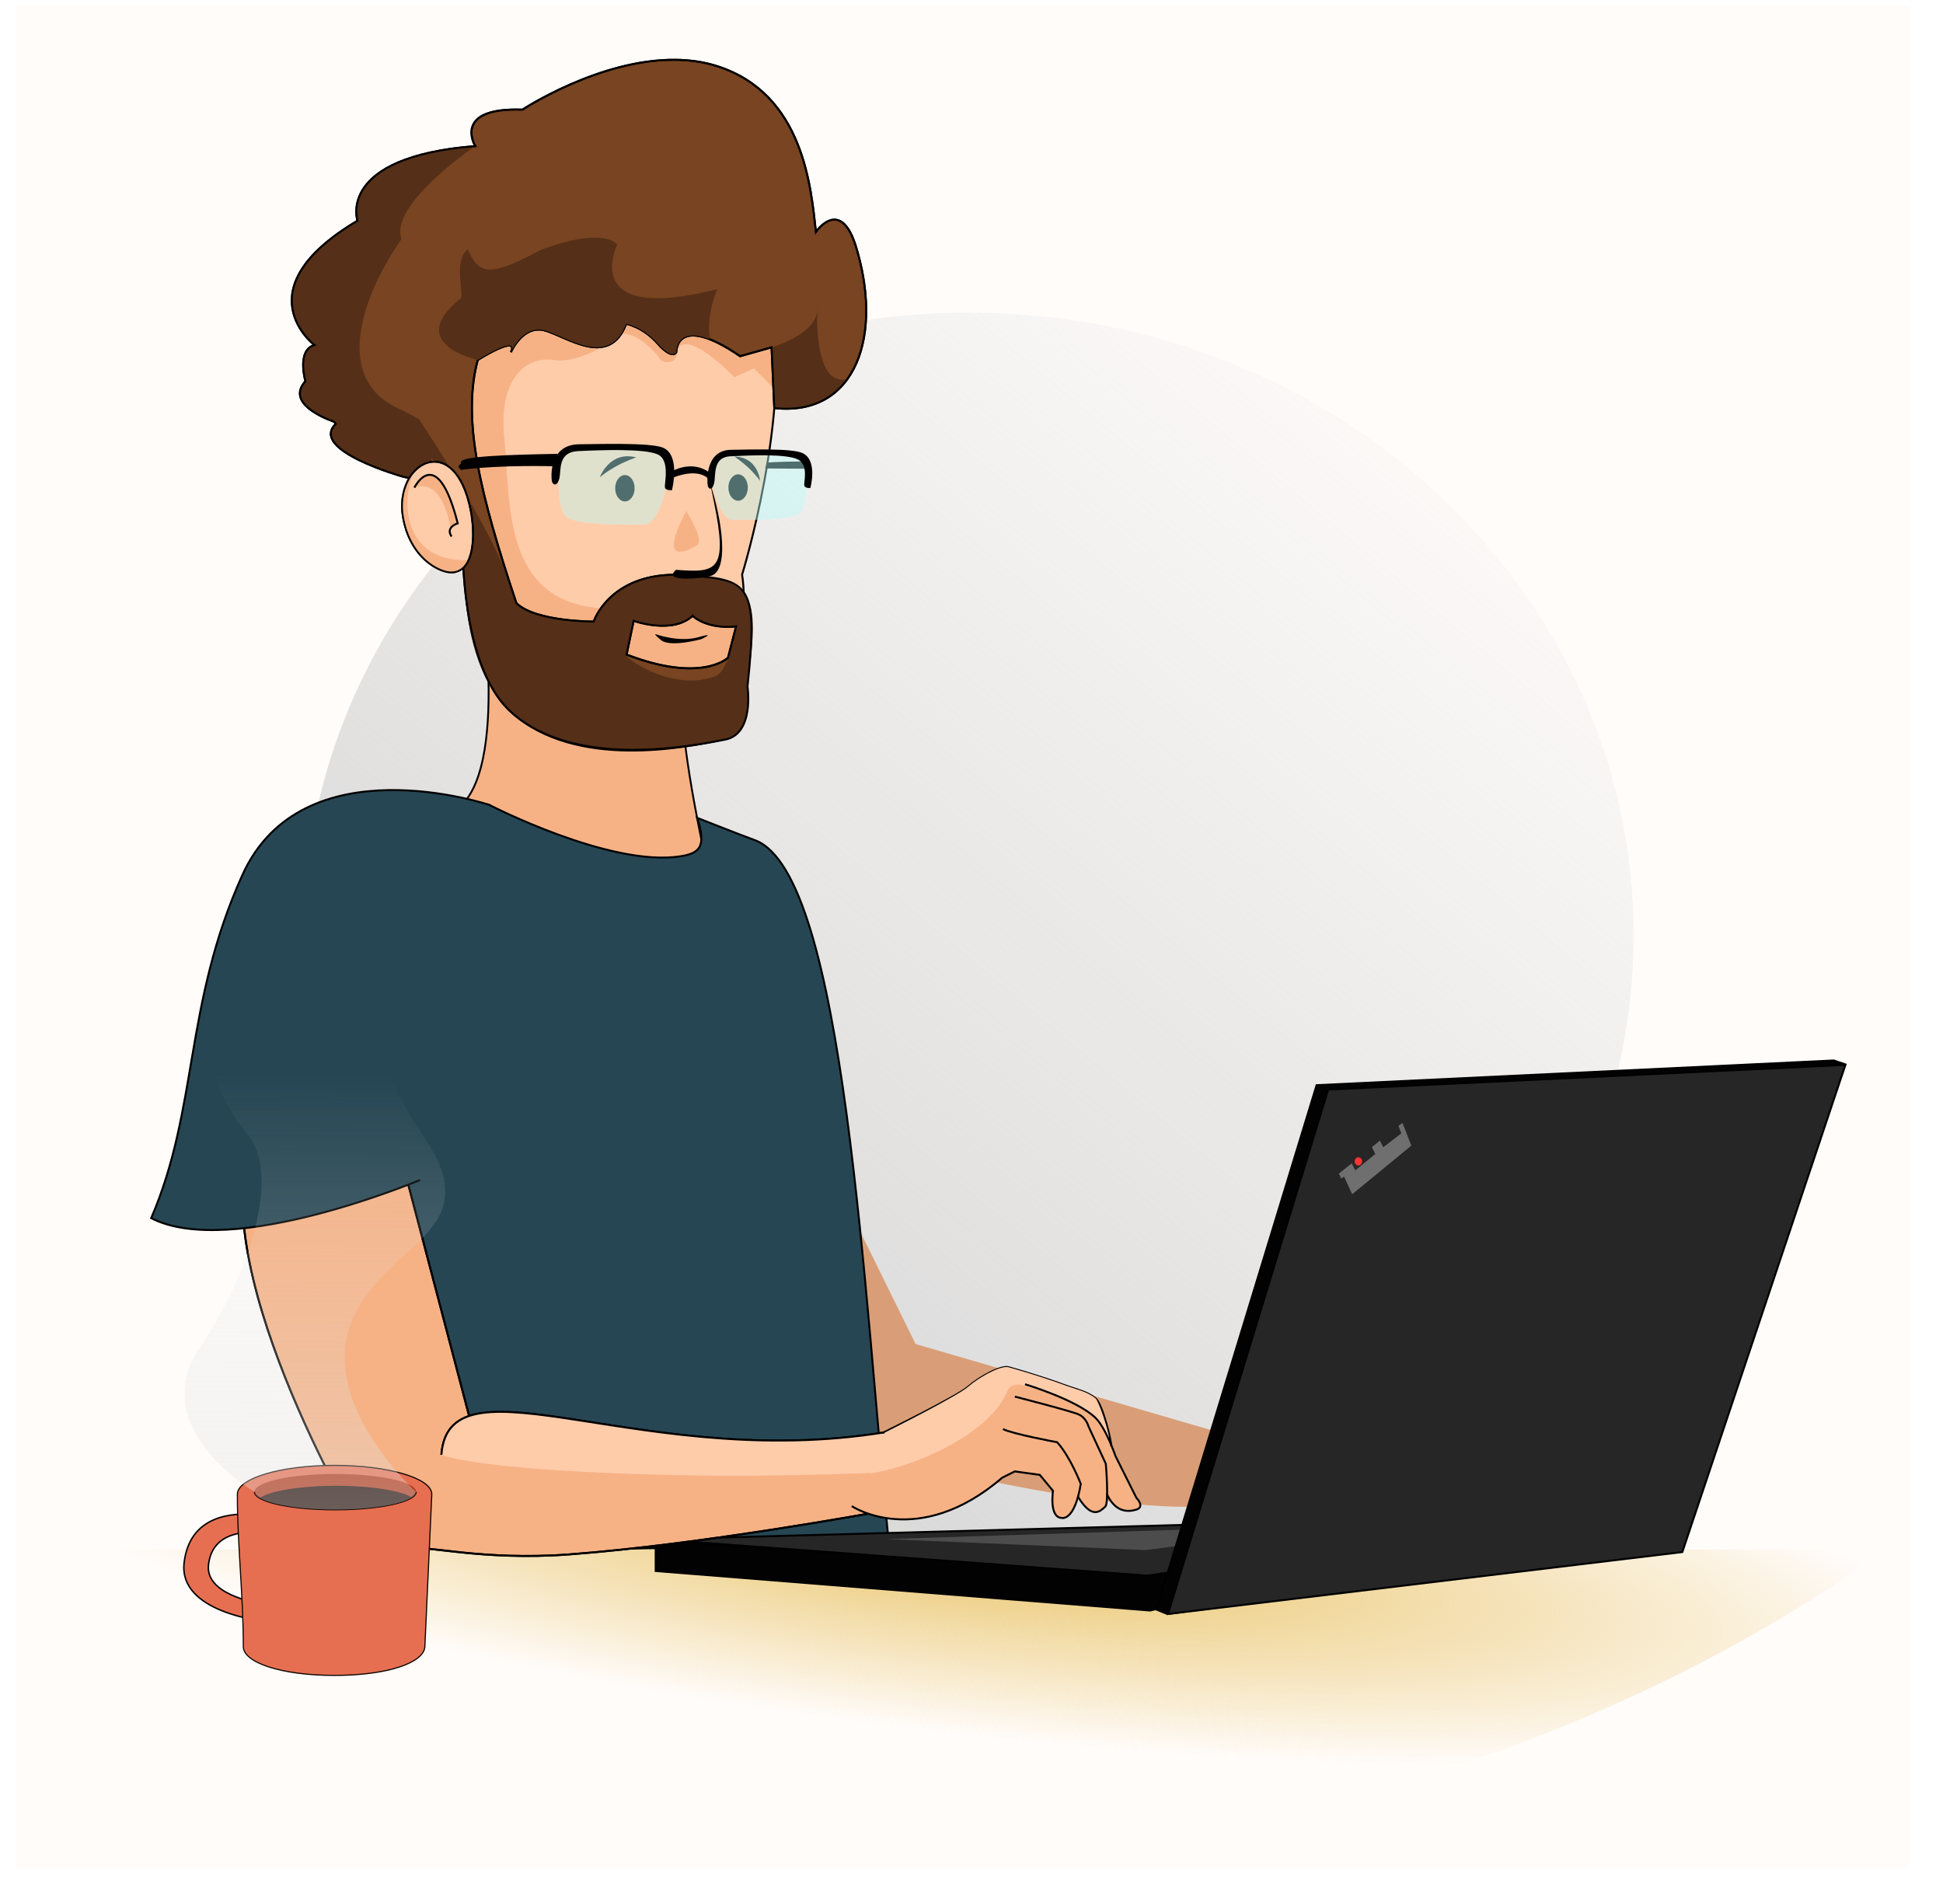
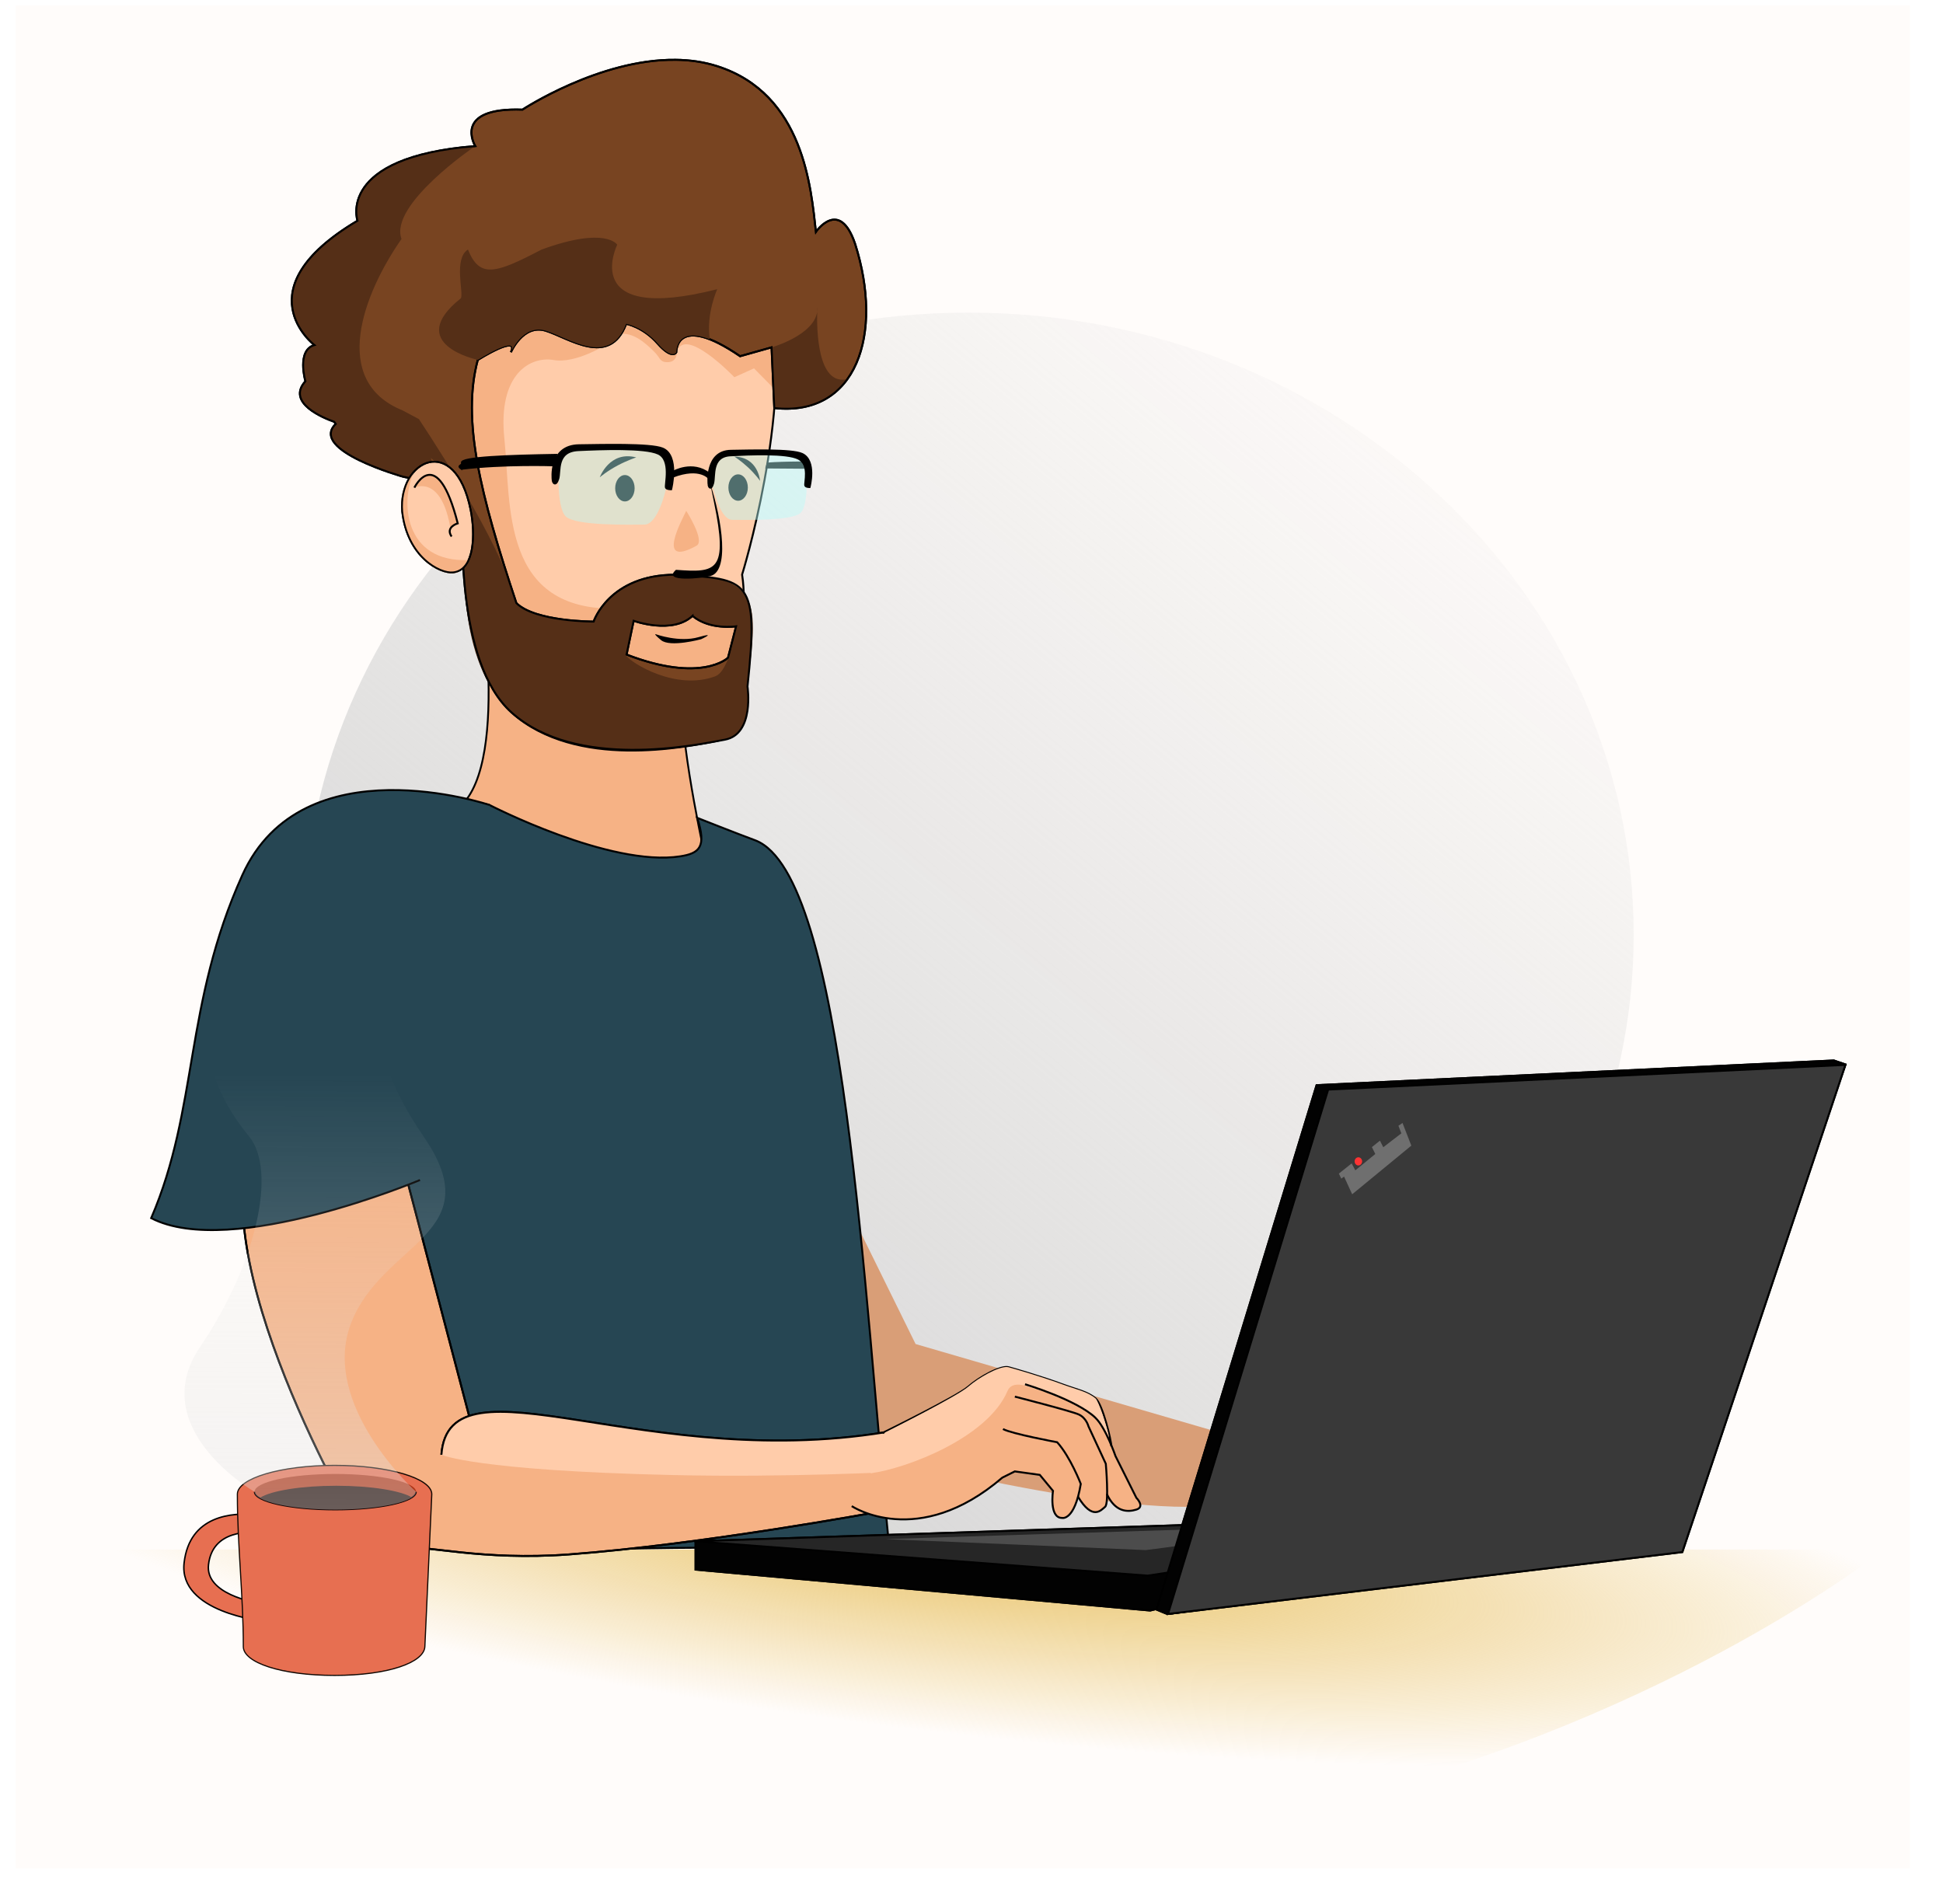
<svg xmlns="http://www.w3.org/2000/svg" xmlns:xlink="http://www.w3.org/1999/xlink" width="264.33mm" height="258.963mm" viewBox="0 0 264.33 258.963" version="1.1" id="svg8">
  <defs id="defs2">
    <linearGradient id="linearGradient5832">
      <stop style="stop-color:#e3e3e3;stop-opacity:1;" offset="0" id="stop5828" />
      <stop style="stop-color:#e3e3e3;stop-opacity:0;" offset="1" id="stop5830" />
    </linearGradient>
    <linearGradient id="linearGradient5786">
      <stop style="stop-color:#d4d4d4;stop-opacity:1;" offset="0" id="stop5782" />
      <stop style="stop-color:#d4d4d4;stop-opacity:0;" offset="1" id="stop5784" />
    </linearGradient>
    <linearGradient id="linearGradient5745">
      <stop style="stop-color:#e9c46a;stop-opacity:1;" offset="0" id="stop5741" />
      <stop style="stop-color:#e9c46a;stop-opacity:0;" offset="1" id="stop5743" />
    </linearGradient>
    <radialGradient xlink:href="#linearGradient5745" id="radialGradient5749" cx="188.043" cy="150.698" fx="188.043" fy="150.698" r="124.165" gradientTransform="matrix(1.092406,0.1248942,-0.02311122,0.2021456,-13.89349,201.0141)" gradientUnits="userSpaceOnUse" />
    <linearGradient xlink:href="#linearGradient5786" id="linearGradient5788" x1="63.5" y1="201.284" x2="196.321" y2="43.063" gradientUnits="userSpaceOnUse" />
    <linearGradient xlink:href="#linearGradient5832" id="linearGradient5834" x1="43.682" y1="301.628" x2="44.677" y2="146.097" gradientUnits="userSpaceOnUse" />
  </defs>
  <g id="layer17">
    <rect style="opacity:1;fill:#fffcfa;fill-opacity:1;stroke:none;stroke-width:0.2;stroke-miterlimit:4;stroke-dasharray:none;stroke-opacity:1" id="rect5960" width="257.704" height="253.471" x="2.117" y="0.729" />
    <ellipse style="opacity:1;fill:url(#linearGradient5788);fill-opacity:1;stroke:none;stroke-width:0.2;stroke-miterlimit:4;stroke-dasharray:none;stroke-opacity:1" id="path5756" cx="131.762" cy="127.2" rx="90.487" ry="84.667" />
  </g>
  <g id="layer9" transform="translate(-55.87797,-44.18282)">
    <path style="fill:url(#radialGradient5749);fill-opacity:1;stroke:none;stroke-width:0.265px;stroke-linecap:butt;stroke-linejoin:miter;stroke-opacity:1" d="M 63.878,254.996 H 312.208 c 0,0 -113.771,90.336 -248.33,0 z" id="path5261" />
  </g>
  <g id="layer21" style="display:inline">
    <path style="fill:#d99e77;fill-opacity:1;stroke:none;stroke-width:0.265px;stroke-linecap:butt;stroke-linejoin:miter;stroke-opacity:1" d="m 115.829,165.132 8.731,17.727 40.788,11.878 c 0,0 15.973,3.787 2.778,6.883 0,0 3.653,2.679 -3.45,3.267 -16.07,1.331 -51.757,-8.534 -51.757,-8.534 z" id="path7300" />
  </g>
  <g id="layer8" transform="translate(-55.87797,-44.18282)">
    <path style="fill:#f6b285;fill-opacity:1;stroke:#000000;stroke-width:0.249px;stroke-linecap:butt;stroke-linejoin:miter;stroke-opacity:1" d="m 120.821,121.181 c 0,0 4.686,26.473 -2.343,32.713 l 20.804,10.526 11.539,-1.404 1.124,-1.538 c 0,0 -3.314,-14.708 -3.314,-22.128 z" id="path5134" />
  </g>
  <g id="layer1" transform="translate(29.3692,-28.47643)" style="display:inline">
    <path style="fill:#ffccaa;stroke:#000000;stroke-width:0.265px;stroke-linecap:butt;stroke-linejoin:miter;stroke-opacity:1" d="m 34.734,106.654 c 0,0 2.835,15.686 10.205,20.411 7.371,4.725 23.246,0.189 23.246,0.189 0,0 4.725,-12.095 3.402,-20.6 0,0 6.804,-21.923 3.969,-37.042 -2.835,-15.119 -39.876,-7.749 -39.876,-7.749 l -10.394,23.435 z" id="path100" />
    <path style="fill:#f6b285;fill-opacity:1;stroke:none;stroke-width:0.265px;stroke-linecap:butt;stroke-linejoin:miter;stroke-opacity:1" d="m 77.685,83.138 -4.477,-4.544 -2.673,1.203 c 0,0 -6.853,-7.163 -7.824,-3.379 0,0 0.084,1.513 -1.566,1.319 -0.771,-0.091 -0.746,-0.644 -1.487,-1.378 -1.288,-1.278 -2.898,-2.739 -4.892,-2.442 -3.14,0.468 -1.604,1.403 -1.604,1.403 0,0 -4.143,2.673 -7.216,2.138 -3.074,-0.535 -7.633,1.774 -6.697,10.728 0.935,8.954 -0.554,23.611 15.591,23.084 11.888,-0.389 2.069,-1.353 2.069,-1.353 l -3.948,6.028 -13.297,-2.472 -3.274,-7.884 -2.071,-12.762 -2.74,-11.025 2.673,-5.813 10.691,-3.074 9.421,-1.537 5.546,-0.067 18.174,1.537 -1.136,8.553 v 0.668" id="path5098" />
    <path style="fill:#f6b285;fill-opacity:1;stroke:none;stroke-width:0.265px;stroke-linecap:butt;stroke-linejoin:miter;stroke-opacity:1" d="m 63.988,97.978 c 0,0 2.611,4.076 1.403,4.744 -5.698,3.151 -1.895,-3.668 -1.403,-4.744 z" id="path5102" />
    <path style="fill:#f6b285;fill-opacity:1;stroke:none;stroke-width:0.265px;stroke-linecap:butt;stroke-linejoin:miter;stroke-opacity:1" d="m 63.767,112.298 -7.938,0.236 -0.851,6.662 7.938,2.032 7.181,-0.142 1.04,-3.827 0.519,-3.733 z" id="path5106" />
  </g>
  <g id="layer6" style="display:inline" transform="translate(-55.87797,-44.18282)">
    <path style="display:inline;fill:#784421;stroke:#000000;stroke-width:0.265px;stroke-linecap:butt;stroke-linejoin:miter;stroke-opacity:1" d="m 147.779,52.317 c -10.364,-0.116 -20.825,6.779 -20.825,6.779 -9.638,-0.331 -6.425,4.961 -6.425,4.961 -18.946,1.512 -16.017,10.158 -16.017,10.158 -15.781,9.355 -5.859,16.915 -5.859,16.915 -2.457,0.709 -1.226,4.923 -1.226,4.923 -2.646,2.934 2.448,4.997 3.919,5.515 l 0.208,0.293 c -3.7,3.594 9.191,7.186 9.191,7.186 l 7.506,1.568 0.724,0.125 c -0.334,4.693 -1.156,23.547 6.513,30.391 8.788,7.843 23.813,4.63 27.876,3.874 4.063,-0.756 3.213,-6.52 3.213,-6.52 2.379,-11.99 0.464,-15.982 -8.835,-16.111 -9.025,0.014 -11.103,6.378 -11.103,6.378 0,0 -7.956,0.024 -10.511,-2.517 -4.947,-14.841 -7.438,-24.957 -5.25,-33.087 0,0 5.707,-3.585 4.505,-1.046 0,0 1.649,-3.865 4.723,-2.93 3.074,0.935 8.686,5.078 10.958,-0.935 0,0 2.272,0.401 4.276,2.673 2.005,2.272 2.539,1.203 2.539,1.203 0,0 -0.134,-5.479 8.686,0.534 l 4.276,-1.203 0.372,8.257 c 11.211,1.233 14.907,-10.054 11.004,-22.321 -2.126,-6.331 -5.339,-1.654 -5.339,-1.654 -0.661,-5.859 -1.607,-18.757 -13.418,-22.537 -1.846,-0.591 -3.762,-0.852 -5.681,-0.874 z m 2.31,75.659 c 2.374,1.969 5.93,1.42 5.93,1.42 l -1.102,4.276 c 0,0 -3.574,3.507 -13.798,-0.435 l 0.961,-4.596 c 0,0 5.236,1.902 8.009,-0.666 z" id="path76" />
    <path style="display:inline;fill:#552f17;fill-opacity:1;stroke:none;stroke-width:0.265px;stroke-linecap:butt;stroke-linejoin:miter;stroke-opacity:1" d="m 120.528,64.057 c -18.946,1.512 -16.017,10.158 -16.017,10.158 -15.781,9.355 -5.859,16.915 -5.859,16.915 -2.457,0.709 -1.226,4.923 -1.226,4.923 -2.646,2.934 2.448,4.997 3.919,5.515 l 0.208,0.293 c -3.7,3.594 9.191,7.186 9.191,7.186 2.75,0.529 2.062,0.483 4.822,0.958 l -1.078,-3.516 c 2.742,2.367 5.593,4.847 4.769,8.314 -0.334,4.693 -1.439,19.484 6.23,26.328 8.788,7.843 25.041,4.394 29.104,3.638 4.063,-0.756 2.976,-7.181 2.976,-7.181 1.433,-11.608 1.903,-15.093 -9.827,-15.213 -9.025,0.014 -11.103,6.378 -11.103,6.378 0,0 -7.956,0.024 -10.51,-2.517 -1.682,-6.972 -9.465,-19.296 -13.26,-25.036 l -2.233,-1.187 c -9.895,-3.999 -5.32,-15.887 -0.133,-23.32 -1.737,-4.677 10.027,-12.635 10.027,-12.635 z m 29.56,63.918 c 2.374,1.969 5.93,1.42 5.93,1.42 0,0 -0.825,6.06 -2.846,6.806 -5.358,1.979 -11.407,-1.79 -12.154,-2.864 l 1.061,-4.696 c 0,0 5.236,1.902 8.009,-0.666 z" id="path76-6" />
    <path style="display:inline;fill:#552f17;fill-opacity:1;stroke:none;stroke-width:0.265px;stroke-linecap:butt;stroke-linejoin:miter;stroke-opacity:1" d="m 167.074,85.962 c 0,0 -0.014,0.255 -0.025,0.653 0.032,-0.211 0.041,-0.428 0.025,-0.653 z m -0.025,0.653 c -0.484,3.209 -6.208,4.83 -6.208,4.83 l 0.372,8.257 c 4.573,0.503 7.895,-1.077 9.962,-3.957 -0.009,0.002 -0.016,0.004 -0.025,0.006 -4.078,0.998 -4.163,-6.819 -4.101,-9.136 z" id="path76-7" />
    <path style="display:inline;fill:none;stroke:#000000;stroke-width:0.265px;stroke-linecap:butt;stroke-linejoin:miter;stroke-opacity:1" d="m 147.779,52.317 c -10.364,-0.116 -20.825,6.779 -20.825,6.779 -9.638,-0.331 -6.425,4.961 -6.425,4.961 -18.946,1.512 -16.017,10.158 -16.017,10.158 -15.781,9.355 -5.859,16.915 -5.859,16.915 -2.457,0.709 -1.226,4.923 -1.226,4.923 -2.646,2.934 2.448,4.997 3.919,5.515 l 0.208,0.293 c -3.7,3.594 9.191,7.186 9.191,7.186 l 7.506,1.568 0.724,0.125 c -0.334,4.693 -1.156,23.547 6.513,30.391 8.788,7.843 24.947,4.441 29.01,3.685 4.063,-0.756 3.071,-7.229 3.071,-7.229 1.569,-14.752 0.198,-14.592 -9.827,-15.213 -9.025,0.014 -11.103,6.378 -11.103,6.378 0,0 -7.956,0.024 -10.511,-2.517 -4.947,-14.841 -7.438,-24.957 -5.25,-33.087 0,0 5.707,-3.585 4.505,-1.046 0,0 1.649,-3.865 4.723,-2.93 3.074,0.935 8.686,5.078 10.958,-0.935 0,0 2.272,0.401 4.276,2.673 2.005,2.272 2.539,1.203 2.539,1.203 0,0 -0.134,-5.479 8.686,0.534 l 4.276,-1.203 0.372,8.257 c 11.211,1.233 14.907,-10.054 11.004,-22.321 -2.126,-6.331 -5.339,-1.654 -5.339,-1.654 -0.661,-5.859 -1.607,-18.757 -13.418,-22.537 -1.846,-0.591 -3.762,-0.852 -5.681,-0.874 z m 2.31,75.659 c 2.374,1.969 5.93,1.42 5.93,1.42 l -1.102,4.276 c 0,0 -3.574,3.507 -13.798,-0.435 l 0.961,-4.596 c 0,0 5.236,1.902 8.009,-0.666 z" id="path76-3" />
    <path style="display:inline;fill:#552f17;fill-opacity:1;stroke:none;stroke-width:0.265px;stroke-linecap:butt;stroke-linejoin:miter;stroke-opacity:1" d="m 118.585,84.756 c -7.843,6.237 2.293,8.392 2.293,8.392 0,0 5.707,-3.585 4.505,-1.046 0,0 1.649,-3.865 4.723,-2.93 3.074,0.935 8.686,5.078 10.958,-0.935 0,0 2.272,0.401 4.276,2.673 2.005,2.272 2.539,1.203 2.539,1.203 0,0 -0.086,-3.586 4.556,-1.768 -0.516,-3.478 1.019,-6.817 1.019,-6.817 -18.993,4.819 -13.607,-6.048 -13.607,-6.048 0,0 -1.512,-2.551 -10.3,0.661 -6.205,3.235 -8.409,3.984 -10.008,-0.011 -1.972,1.261 -0.58,5.824 -0.954,6.625 z" id="path76-5" />
    <path style="display:inline;fill:#000000;fill-opacity:1;stroke:none;stroke-width:0.243px;stroke-linecap:butt;stroke-linejoin:miter;stroke-opacity:1" d="m 145.161,130.493 c 0,0 3.148,1.124 5.75,0.375 2.603,-0.749 0.348,0.281 0.348,0.281 0,0 -4.207,1.155 -5.448,0.125 -1.241,-1.03 -0.651,-0.781 -0.651,-0.781 z" id="path4936" />
  </g>
  <g id="layer7" transform="translate(-55.87797,-44.18282)">
    <path style="display:inline;fill:#ffccaa;fill-opacity:1;stroke:#000000;stroke-width:0.238px;stroke-linecap:butt;stroke-linejoin:miter;stroke-opacity:1" d="m 110.596,113.774 c 0.682,6.17 5.104,8.463 6.909,8.284 2.981,-0.297 3.048,-5.263 2.388,-8.537 -2.12,-10.521 -9.866,-6.733 -9.297,0.254 z" id="path102" />
    <path style="color:#000000;font-style:normal;font-variant:normal;font-weight:normal;font-stretch:normal;font-size:medium;line-height:normal;font-family:sans-serif;font-variant-ligatures:normal;font-variant-position:normal;font-variant-caps:normal;font-variant-numeric:normal;font-variant-alternates:normal;font-feature-settings:normal;text-indent:0;text-align:start;text-decoration:none;text-decoration-line:none;text-decoration-style:solid;text-decoration-color:#000000;letter-spacing:normal;word-spacing:normal;text-transform:none;writing-mode:lr-tb;direction:ltr;text-orientation:mixed;dominant-baseline:auto;baseline-shift:baseline;text-anchor:start;white-space:normal;shape-padding:0;clip-rule:nonzero;display:inline;overflow:visible;visibility:visible;opacity:1;isolation:auto;mix-blend-mode:normal;color-interpolation:sRGB;color-interpolation-filters:linearRGB;solid-color:#000000;solid-opacity:1;vector-effect:none;fill:#000000;fill-opacity:1;fill-rule:nonzero;stroke:none;stroke-width:1;stroke-linecap:butt;stroke-linejoin:miter;stroke-miterlimit:4;stroke-dasharray:none;stroke-dashoffset:0;stroke-opacity:1;color-rendering:auto;image-rendering:auto;shape-rendering:auto;text-rendering:auto;enable-background:accumulate" d="m 153.004,112.48 c 1.953,9.479 0.347,9.635 -5.165,9.228 -2.024,1.79 3.789,1.111 4.443,0.893 3.005,-0.341 1.791,-7.821 0.222,-12.593 z" id="path138-3" />
    <path style="fill:#f6b285;fill-opacity:1;stroke:none;stroke-width:0.265px;stroke-linecap:butt;stroke-linejoin:miter;stroke-opacity:1" d="m 112.248,110.533 c 0,0 3.067,-6.234 5.901,4.852 0,0 -1.733,0.516 -0.835,1.792 -1.049,-8.684 -5.066,-6.644 -5.066,-6.644 z" id="path5024-0" />
    <path style="fill:none;stroke:#000000;stroke-width:0.265px;stroke-linecap:butt;stroke-linejoin:miter;stroke-opacity:1" d="m 112.248,110.533 c 0,0 3.067,-6.234 5.901,4.852 0,0 -1.733,0.516 -0.835,1.792" id="path5024" />
    <path style="display:inline;fill:#f6b285;fill-opacity:1;stroke:none;stroke-width:0.238px;stroke-linecap:butt;stroke-linejoin:miter;stroke-opacity:1" d="m 112.313,108.197 c -1.421,1.845 -2.007,2.779 -1.772,5.667 0.682,6.17 5.104,8.463 6.909,8.284 0.619,-0.062 0.677,0.274 2.267,-1.77 -9.036,0.424 -9.442,-8.297 -7.404,-12.181 z" id="path102-6" />
    <path style="display:inline;fill:none;fill-opacity:1;stroke:#000000;stroke-width:0.238px;stroke-linecap:butt;stroke-linejoin:miter;stroke-opacity:1" d="m 110.596,113.774 c 0.682,6.17 5.104,8.463 6.909,8.284 2.981,-0.297 3.048,-5.263 2.388,-8.537 -2.12,-10.521 -9.866,-6.733 -9.297,0.254 z" id="path102-2" />
  </g>
  <g id="layer4" transform="translate(-55.87797,-44.18282)">
    <ellipse style="display:inline;fill:#000000;fill-opacity:1;stroke:none;stroke-width:1;stroke-miterlimit:4;stroke-dasharray:none" id="path4791" cx="140.891" cy="110.609" rx="1.323" ry="1.795" />
    <ellipse style="display:inline;fill:#000000;fill-opacity:1;stroke:none;stroke-width:1;stroke-miterlimit:4;stroke-dasharray:none" id="path4791-9" cx="156.293" cy="110.515" rx="1.323" ry="1.795" />
    <path style="display:inline;fill:#000000;fill-opacity:1;stroke:none;stroke-width:0.265px;stroke-linecap:butt;stroke-linejoin:miter;stroke-opacity:1" d="m 137.473,109.12 c 0,0 1.32,-3.652 4.958,-2.707 0,0 -1.223,0.407 -2.506,1.087 -1.506,0.799 -2.452,1.62 -2.452,1.62 z" id="path4808" />
    <path style="display:inline;fill:#000000;fill-opacity:1;stroke:none;stroke-width:0.225px;stroke-linecap:butt;stroke-linejoin:miter;stroke-opacity:1" d="m 159.277,109.605 c 0,0 -0.228,-3.222 -3.486,-3.3 0,0 0.922,0.605 1.829,1.443 1.064,0.984 1.657,1.857 1.657,1.857 z" id="path4808-1" />
  </g>
  <g id="layer3" style="display:inline" transform="translate(-55.87797,-44.18282)">
    <path style="display:inline;fill:#000000;fill-opacity:1;stroke:#000000;stroke-width:0.242px;stroke-linecap:butt;stroke-linejoin:miter;stroke-opacity:1" d="m 147.452,108.358 c 0,0 2.64,-1.529 4.931,0.267 l -0.015,0.675 c 0,0 -1.187,-1.704 -4.986,-0.251 z" id="path136" />
    <path style="display:inline;fill:#000000;stroke:#000000;stroke-width:0.202px;stroke-linecap:butt;stroke-linejoin:miter;stroke-opacity:1" d="m 118.645,107.993 c -0.728,-0.508 0.173,-0.466 0.045,-0.841 -0.271,-0.794 6.523,-1.01 12.894,-1.117 l -0.46,1.486 c 0,0 -6.732,-0.229 -12.479,0.471 z" id="path134" />
    <path style="fill:#b8fdfa;fill-opacity:0.437;stroke:none;stroke-width:0.265px;stroke-linecap:butt;stroke-linejoin:miter;stroke-opacity:1" d="m 146.475,110.711 c 0,0 -1.063,4.843 -2.929,4.843 -1.866,0 -9.402,0.213 -10.725,-1.134 -1.323,-1.347 -0.921,-7.441 -0.921,-7.441 l 1.606,-1.606 3.803,-0.378 h 4.418 c 0,0 2.386,-0.024 2.622,0.142 0.236,0.165 2.268,1.417 2.315,1.512 0.047,0.095 0.496,2.386 0.496,2.386 z" id="path4882" />
    <path style="fill:#000000;fill-opacity:1;stroke:#000000;stroke-width:0.265px;stroke-linecap:butt;stroke-linejoin:miter;stroke-opacity:1" d="m 131.063,109.437 c 0,0 -0.567,-4.63 3.591,-4.677 2.916,-0.033 9.696,-0.237 11.364,0.45 2.317,0.954 1.164,5.538 1.164,5.538 0,0 -0.612,0.006 -0.704,-0.222 -0.153,-0.38 0.791,-3.781 -1.051,-4.631 -1.843,-0.85 -7.796,-0.614 -10.867,-0.472 -3.071,0.142 -2.41,2.882 -2.74,3.922 -0.331,1.039 -0.756,0.549 -0.756,0.095 z" id="path4850" />
    <path style="display:inline;fill:#000000;stroke:#000000;stroke-width:0.15px;stroke-linecap:butt;stroke-linejoin:miter;stroke-opacity:1" d="m 160.253,107.256 c 0,0 -0.757,-0.161 5.27,-0.222 l -0.033,0.847 -5.414,-0.042 z" id="path134-6" />
    <path style="display:inline;fill:#b8fdfa;fill-opacity:0.437;stroke:none;stroke-width:0.226px;stroke-linecap:butt;stroke-linejoin:miter;stroke-opacity:1" d="m 152.963,110.823 c 0,0 0.922,4.085 2.541,4.085 1.619,0 8.155,0.179 9.303,-0.957 1.147,-1.136 0.799,-6.278 0.799,-6.278 l -1.393,-1.355 -3.299,-0.319 h -3.832 c 0,0 -2.07,-0.02 -2.274,0.12 -0.205,0.139 -1.967,1.196 -2.008,1.275 -0.041,0.08 -0.43,2.013 -0.43,2.013 z" id="path4882-0" />
    <path style="display:inline;fill:#000000;fill-opacity:1;stroke:#000000;stroke-width:0.241px;stroke-linecap:butt;stroke-linejoin:miter;stroke-opacity:1" d="m 152.257,110.042 c 0,0 -0.484,-4.495 3.063,-4.541 2.487,-0.032 8.271,-0.23 9.694,0.436 1.977,0.926 1.01,4.524 1.01,4.524 0,0 -0.522,0.006 -0.601,-0.216 -0.131,-0.368 0.658,-2.818 -0.914,-3.644 -1.572,-0.826 -6.65,-0.596 -9.27,-0.459 -2.62,0.138 -2.055,2.798 -2.338,3.807 -0.282,1.009 -0.645,0.533 -0.645,0.092 z" id="path4850-2" />
  </g>
  <g id="layer5" transform="translate(-55.87797,-44.18282)">
    <path style="fill:#264653;fill-opacity:1;stroke:#000000;stroke-width:0.265px;stroke-linecap:butt;stroke-linejoin:miter;stroke-opacity:1" d="m 95.061,158.423 c 7.124,-9.656 27.403,-4.725 27.403,-4.725 0,0 16.384,8.467 25.939,6.993 2.627,-0.405 3.638,-1.276 2.315,-5.244 0,0 5.41,2.144 7.95,3.08 12.169,4.772 14.7,61.759 18.245,96.784 -31.834,-1.534 -44.3,0.697 -67.113,-0.744 L 96.618,210.511" id="path4919-8" />
  </g>
  <g id="layer12" transform="translate(-55.87797,-44.18282)">
-     <path style="fill:#020202;fill-opacity:1;stroke:#000000;stroke-width:0.265px;stroke-linecap:butt;stroke-linejoin:miter;stroke-opacity:1" d="m 212.379,258.353 -67.301,-4.576 v 4.143 l 67.267,5.378 5.94,-1.442 -3.038,-3.685 z" id="path5327" />
-     <path style="fill:#262626;fill-opacity:1;stroke:#000000;stroke-width:0.265px;stroke-linecap:butt;stroke-linejoin:miter;stroke-opacity:1" d="m 145.061,253.609 75.905,-2.071 -1.069,5.813 -7.884,1.203 z" id="path5329" />
+     <path style="fill:#020202;fill-opacity:1;stroke:#000000;stroke-width:0.265px;stroke-linecap:butt;stroke-linejoin:miter;stroke-opacity:1" d="m 212.379,258.353 -61.875,-4.763 v 4.143 l 61.842,5.565 5.94,-1.442 -3.038,-3.685 z" id="path5327" />
+     <path style="fill:#262626;fill-opacity:1;stroke:#000000;stroke-width:0.265px;stroke-linecap:butt;stroke-linejoin:miter;stroke-opacity:1" d="m 150.352,253.873 70.613,-2.336 -1.069,5.813 -7.884,1.203 z" id="path5329" />
    <path style="fill:#4c4c4c;fill-opacity:1;stroke:none;stroke-width:0.265px;stroke-linecap:butt;stroke-linejoin:miter;stroke-opacity:1" d="m 218.211,252.249 c 0,0 -42.281,1.338 -41.813,1.338 0.468,0 35.362,1.49 35.362,1.49 l 5.692,-0.751 z" id="path5375" />
    <path style="fill:#020202;fill-opacity:1;stroke:#000000;stroke-width:0.265px;stroke-linecap:butt;stroke-linejoin:miter;stroke-opacity:1" d="m 213.203,263.165 21.786,-71.342 70.366,-3.361 1.572,0.54 -23.755,65.743 -68.486,9.031 z" id="path5325" />
-     <path style="fill:#262626;fill-opacity:1;stroke:#000000;stroke-width:0.265px;stroke-linecap:butt;stroke-linejoin:miter;stroke-opacity:1" d="m 214.778,263.764 21.786,-71.342 70.366,-3.361 -22.183,66.283 z" id="path5325-7" />
-     <path style="fill:#6f6f6f;fill-opacity:1;stroke:none;stroke-width:1px;stroke-linecap:butt;stroke-linejoin:miter;stroke-opacity:1" d="m 721.129,577.432 -2.082,1.459 1.488,3.885 -9.285,7.143 -1.725,-3.383 -4.127,3.314 1.744,3.551 -10.268,8.393 -1.891,-3.58 -6.564,5.271 1.238,2.588 1.412,-1.072 4.186,9.105 30.413,-25.015 z" transform="matrix(0.2645833,0,0,0.2645833,55.87797,44.18282)" id="path5361" />
+     <path style="fill:#393939;fill-opacity:1;stroke:#000000;stroke-width:0.265px;stroke-linecap:butt;stroke-linejoin:miter;stroke-opacity:1" d="m 214.778,263.764 21.786,-71.342 70.366,-3.361 -22.183,66.283 z" id="path5325-7" />
+     <path style="fill:#6f6f6f;fill-opacity:1;stroke:none;stroke-width:0.265px;stroke-linecap:butt;stroke-linejoin:miter;stroke-opacity:1" d="m 246.677,196.962 -0.551,0.386 0.394,1.028 -2.457,1.89 -0.456,-0.895 -1.092,0.877 0.461,0.939 -2.717,2.221 -0.5,-0.947 -1.737,1.395 0.328,0.685 0.374,-0.284 1.107,2.409 8.047,-6.618 z" id="path5361" />
    <ellipse style="fill:#ff3333;fill-opacity:1;stroke:none;stroke-width:0.248;stroke-miterlimit:4;stroke-dasharray:none;stroke-opacity:1" id="path5363" cx="240.673" cy="202.19" rx="0.508" ry="0.555" />
+     <path id="path7948" d="m 212.379,258.353 -61.875,-4.763 v 4.143 l 61.842,5.565 5.94,-1.442 -3.038,-3.685 z" style="fill:#020202;fill-opacity:1;stroke:#000000;stroke-width:0.265px;stroke-linecap:butt;stroke-linejoin:miter;stroke-opacity:1" />
+     <path id="path7950" d="m 150.352,253.873 70.613,-2.336 -1.069,5.813 -7.884,1.203 z" style="fill:#262626;fill-opacity:1;stroke:#000000;stroke-width:0.265px;stroke-linecap:butt;stroke-linejoin:miter;stroke-opacity:1" />
+     <path id="path7952" d="m 218.211,252.249 c 0,0 -42.281,1.338 -41.813,1.338 0.468,0 35.362,1.49 35.362,1.49 l 5.692,-0.751 z" style="fill:#4c4c4c;fill-opacity:1;stroke:none;stroke-width:0.265px;stroke-linecap:butt;stroke-linejoin:miter;stroke-opacity:1" />
+     <path id="path7954" d="m 213.203,263.165 21.786,-71.342 70.366,-3.361 1.572,0.54 -23.755,65.743 -68.486,9.031 z" style="fill:#020202;fill-opacity:1;stroke:#000000;stroke-width:0.265px;stroke-linecap:butt;stroke-linejoin:miter;stroke-opacity:1" />
+     <path id="path7956" d="m 214.778,263.764 21.786,-71.342 70.366,-3.361 -22.183,66.283 z" style="fill:#393939;fill-opacity:1;stroke:#000000;stroke-width:0.265px;stroke-linecap:butt;stroke-linejoin:miter;stroke-opacity:1" />
+     <path id="path7958" d="m 246.677,196.962 -0.551,0.386 0.394,1.028 -2.457,1.89 -0.456,-0.895 -1.092,0.877 0.461,0.939 -2.717,2.221 -0.5,-0.947 -1.737,1.395 0.328,0.685 0.374,-0.284 1.107,2.409 8.047,-6.618 z" style="fill:#6f6f6f;fill-opacity:1;stroke:none;stroke-width:0.265px;stroke-linecap:butt;stroke-linejoin:miter;stroke-opacity:1" />
+     <ellipse ry="0.555" rx="0.508" cy="202.19" cx="240.673" id="ellipse7960" style="fill:#ff3333;fill-opacity:1;stroke:none;stroke-width:0.248;stroke-miterlimit:4;stroke-dasharray:none;stroke-opacity:1" />
  </g>
  <g id="layer10" transform="translate(-55.87797,-44.18282)">
    <path style="fill:#f6b285;fill-opacity:1;stroke:#000000;stroke-width:0.265;stroke-linecap:butt;stroke-linejoin:miter;stroke-miterlimit:4;stroke-dasharray:none;stroke-opacity:1" d="m 119.707,236.865 c -6.983,-26.6 -12.091,-45.993 -12.091,-45.993 0,0 -14.136,1.518 -16.91,7.13 -8.332,16.854 14.197,54.588 14.197,54.588 0,0 1.737,3.608 6.682,2.272 1.964,-0.531 9.784,1.691 21.687,0.804 18.065,-1.347 42.087,-5.792 42.087,-5.792 0,0 7.296,-11.978 2.511,-11.102 -33.749,6.177 -60.873,-10.903 -61.943,3.329" id="path5264" />
    <path style="fill:#ffccaa;fill-opacity:1;stroke:none;stroke-width:0.265;stroke-linecap:butt;stroke-linejoin:miter;stroke-miterlimit:4;stroke-dasharray:none;stroke-opacity:1" d="m 178.231,244.404 c 1.338,-3.026 2.145,-6.093 -0.361,-5.634 -33.749,6.177 -60.873,-10.903 -61.943,3.329 0,0 4.471,2.153 31.496,2.768 15.734,0.358 30.807,-0.464 30.807,-0.464 z" id="path5264-8" />
    <path style="fill:none;fill-opacity:1;stroke:#000000;stroke-width:0.265;stroke-linecap:butt;stroke-linejoin:miter;stroke-miterlimit:4;stroke-dasharray:none;stroke-opacity:1" d="m 119.707,236.865 c -6.983,-26.6 -12.091,-45.993 -12.091,-45.993 0,0 -14.136,1.518 -16.91,7.13 -8.332,16.854 14.197,54.588 14.197,54.588 0,0 1.737,3.608 6.682,2.272 1.964,-0.531 9.784,1.691 21.687,0.804 18.065,-1.347 42.087,-5.792 42.087,-5.792 0,0 7.296,-11.978 2.511,-11.102 -33.749,6.177 -60.873,-10.903 -61.943,3.329" id="path5264-4" />
  </g>
  <g id="layer14">
    <path style="fill:#f6b285;fill-opacity:1;stroke:none;stroke-width:0.265px;stroke-linecap:butt;stroke-linejoin:miter;stroke-opacity:1" d="m 136.989,185.982 c -1.184,-0.052 -3.847,1.437 -5.264,2.677 -1.512,1.323 -11.339,6.237 -11.339,6.237 l -3.307,10.489 c 0,0 8.032,5.102 19.277,-4.347 l 1.701,-0.85 3.402,0.472 1.795,2.174 c 0,0 -0.567,3.685 1.228,3.685 0,0 1.28,0.35 2.175,-2.888 1.977,3.281 3.119,1.848 3.685,1.376 0.185,-0.154 0.258,-0.832 0.274,-1.672 1.133,2.378 2.763,2.424 3.978,2.051 1.228,-0.378 0,-1.607 0,-1.607 l -2.835,-5.669 c 0,0 -0.225,-0.649 -0.58,-1.498 -0.117,-1.119 -1.218,-5.559 -2.125,-6.345 -1.077,-0.933 -2.679,-1.241 -4.344,-1.858 -3.019,-1.118 -6.832,-2.211 -7.502,-2.394 -0.065,-0.018 -0.137,-0.028 -0.216,-0.032 z" id="path5542-2" />
    <path style="fill:none;stroke:#000000;stroke-width:0.265px;stroke-linecap:butt;stroke-linejoin:miter;stroke-opacity:1" d="m 115.873,204.912 c 0,0 8.977,6 20.482,-3.874 l 1.701,-0.85 3.402,0.472 1.795,2.173 c 0,0 -0.567,3.685 1.228,3.685 0,0 1.701,0.472 2.551,-4.63 0,0 -1.417,-3.685 -3.213,-5.67 0,0 -6.142,-1.134 -7.371,-1.795" id="path5542" />
    <path style="fill:none;stroke:#000000;stroke-width:0.265px;stroke-linecap:butt;stroke-linejoin:miter;stroke-opacity:1" d="m 138.061,190.015 c 0,0 7.649,1.952 8.689,2.424 1.039,0.472 1.323,1.606 1.323,1.606 l 2.362,5.103 c 0,0 0.472,5.386 -0.095,5.859 -0.567,0.472 -1.712,1.912 -3.696,-1.395" id="path5546" />
    <path style="fill:none;stroke:#000000;stroke-width:0.265px;stroke-linecap:butt;stroke-linejoin:miter;stroke-opacity:1" d="m 120.051,194.963 c 0,0 10.161,-4.981 11.673,-6.303 1.512,-1.323 4.441,-2.929 5.481,-2.646 0.67,0.183 4.483,1.276 7.502,2.394 1.665,0.617 3.267,0.925 4.344,1.858 0.96,0.832 2.137,5.753 2.137,6.509" id="path5550" />
    <path style="fill:#ffccaa;fill-opacity:1;stroke:none;stroke-width:0.265px;stroke-linecap:butt;stroke-linejoin:miter;stroke-opacity:1" d="m 136.989,185.982 c -1.184,-0.052 -3.847,1.437 -5.264,2.677 -1.512,1.323 -11.339,6.237 -11.339,6.237 l -1.932,5.547 c 4.845,-0.641 15.922,-4.818 18.617,-11.214 0.64,-1.519 2.874,-0.531 2.874,-0.531 l 4.824,1.436 4.174,2.452 1.942,2.958 c -0.267,-1.421 -1.446,-4.942 -1.833,-5.278 -1.077,-0.933 -2.679,-1.241 -4.344,-1.858 -3.019,-1.118 -6.832,-2.211 -7.502,-2.394 -0.065,-0.018 -0.137,-0.028 -0.216,-0.032 z" id="path5542-2-5" />
    <path style="fill:none;fill-opacity:1;stroke:none;stroke-width:0.265px;stroke-linecap:butt;stroke-linejoin:miter;stroke-opacity:1" d="m 136.989,185.982 c -1.184,-0.052 -3.847,1.437 -5.264,2.677 -1.512,1.323 -11.339,6.237 -11.339,6.237 l -3.307,10.489 c 0,0 8.032,5.102 19.277,-4.347 l 1.701,-0.85 3.402,0.472 1.795,2.174 c 0,0 -0.567,3.685 1.228,3.685 0,0 1.28,0.35 2.175,-2.888 1.977,3.281 3.119,1.848 3.685,1.376 0.185,-0.154 0.258,-0.832 0.274,-1.672 1.133,2.378 2.763,2.424 3.978,2.051 1.228,-0.378 0,-1.607 0,-1.607 l -2.835,-5.669 c 0,0 -0.225,-0.649 -0.58,-1.498 -0.117,-1.119 -1.218,-5.559 -2.125,-6.345 -1.077,-0.933 -2.679,-1.241 -4.344,-1.858 -3.019,-1.118 -6.832,-2.211 -7.502,-2.394 -0.065,-0.018 -0.137,-0.028 -0.216,-0.032 z" id="path5542-2-0" />
    <path style="fill:none;stroke:#000000;stroke-width:0.265px;stroke-linecap:butt;stroke-linejoin:miter;stroke-opacity:1" d="m 139.447,188.332 c 0,0 7.025,2.107 9.572,4.557 1.416,1.362 2.738,5.22 2.738,5.22 l 2.835,5.67 c 0,0 1.228,1.228 0,1.606 -1.228,0.378 -2.882,0.331 -4.016,-2.126" id="path5548" />
  </g>
  <g id="layer11" transform="translate(-55.87797,-44.18282)">
    <path style="fill:#264653;fill-opacity:1;stroke:#000000;stroke-width:0.265px;stroke-linecap:butt;stroke-linejoin:miter;stroke-opacity:1" d="m 113.015,204.725 c 0,0 -25.649,10.821 -36.57,5.187 6.451,-14.989 4.443,-29.045 12.402,-46.678 8.171,-18.101 33.617,-9.536 33.617,-9.536" id="path4919-1" />
  </g>
  <g id="layer16">
    <path style="fill:#e76f51;fill-opacity:1;stroke:#000000;stroke-width:0.198px;stroke-linecap:butt;stroke-linejoin:miter;stroke-opacity:1" d="m 34.952,206.077 c -3.375,-0.331 -9.168,0.076 -9.907,6.565 -0.765,6.719 10.724,7.91 10.724,7.91 l 0.269,-2.288 c -1.73,-0.253 -8.121,-1.455 -7.673,-5.386 0.533,-4.678 5.436,-4.624 7.854,-4.304 0.373,0.05 0.677,0.104 0.907,0.149 l 0.245,-2.235 c 0,0 -0.704,-0.192 -1.778,-0.336 -0.201,-0.027 -0.416,-0.052 -0.641,-0.075 z" id="path5674" />
    <path style="opacity:1;fill:#e76f51;fill-opacity:1;stroke:#100701;stroke-width:0.158;stroke-miterlimit:4;stroke-dasharray:none;stroke-opacity:0.995" d="m 45.516,199.367 c -7.304,1e-5 -13.224,1.756 -13.224,3.923 2.52e-4,0.003 5.15e-4,0.006 7.89e-4,0.009 -0.006,6.907 0.818,13.814 0.808,20.72 8.8e-5,2.167 5.112,3.923 12.415,3.923 7.304,2e-5 12.187,-1.759 12.285,-3.923 l 0.94,-20.729 c -9e-5,-2.167 -5.921,-3.923 -13.224,-3.923 z" id="path5580" />
    <path style="opacity:1;fill:#af3618;fill-opacity:1;stroke:none;stroke-width:0.083;stroke-miterlimit:4;stroke-dasharray:none;stroke-opacity:1" d="m 56.603,202.962 a 10.987,2.426 0 0 1 -10.987,2.426 10.987,2.426 0 0 1 -10.987,-2.426 10.987,2.426 0 0 1 10.987,-2.426 10.987,2.426 0 0 1 10.987,2.426 z" id="path5578" />
    <path style="opacity:1;fill:none;fill-opacity:1;stroke:#120000;stroke-width:0.2;stroke-miterlimit:4;stroke-dasharray:none;stroke-opacity:1" d="m 56.603,202.962 c -5e-6,1.34 -4.919,2.426 -10.987,2.426 -6.068,0 -10.987,-1.086 -10.987,-2.426" id="path5578-1" />
    <path style="opacity:1;fill:#1e0905;fill-opacity:1;stroke:none;stroke-width:0.083;stroke-miterlimit:4;stroke-dasharray:none;stroke-opacity:1" d="m 45.743,202.14 a 10.987,2.426 0 0 0 -10.369,1.632 10.987,2.426 0 0 0 10.369,1.632 10.987,2.426 0 0 0 10.369,-1.632 10.987,2.426 0 0 0 -10.369,-1.632 z" id="path5578-19" />
  </g>
  <g id="layer18">
    <path style="fill:url(#linearGradient5834);fill-opacity:1;stroke:none;stroke-width:0.265px;stroke-linecap:butt;stroke-linejoin:miter;stroke-opacity:1" d="m 47.739,180.076 c 4.233,-11.113 19.05,-12.12 9.922,-25.4 C 47.58,140.009 53.708,134.907 53.708,134.907 l -22.518,-0.207 c -5.689,6.615 -1.323,15.081 2.646,19.844 3.969,4.763 0.926,17.595 -6.615,28.707 -7.541,11.113 7.408,19.711 7.408,19.711 5e-6,1.34 4.919,2.426 10.987,2.426 6.068,0 10.987,-1.086 10.987,-2.426 0,0 -13.097,-11.774 -8.864,-22.886 z" id="path5793" />
  </g>
</svg>
